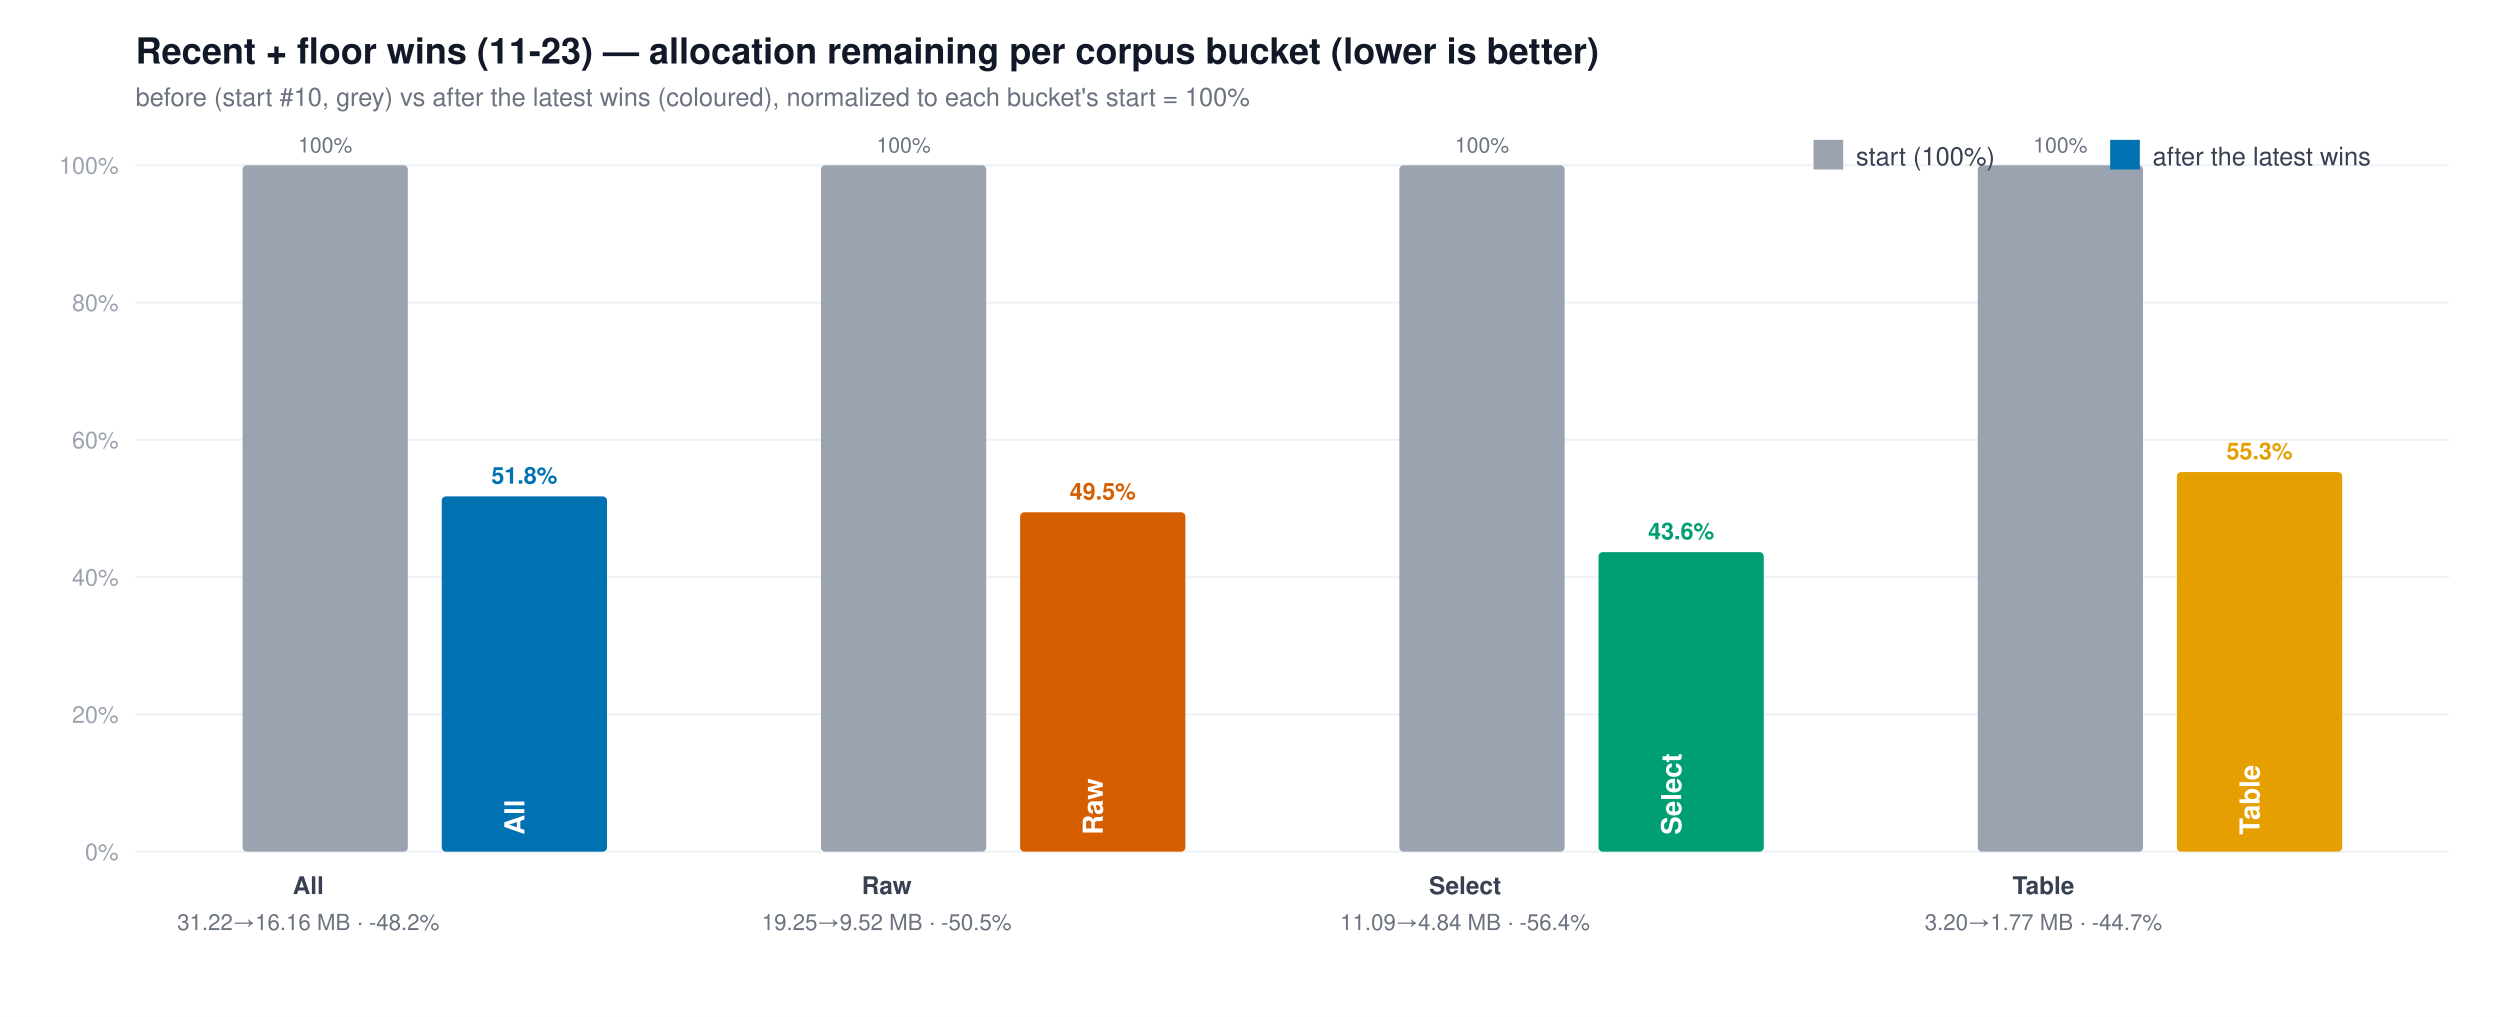
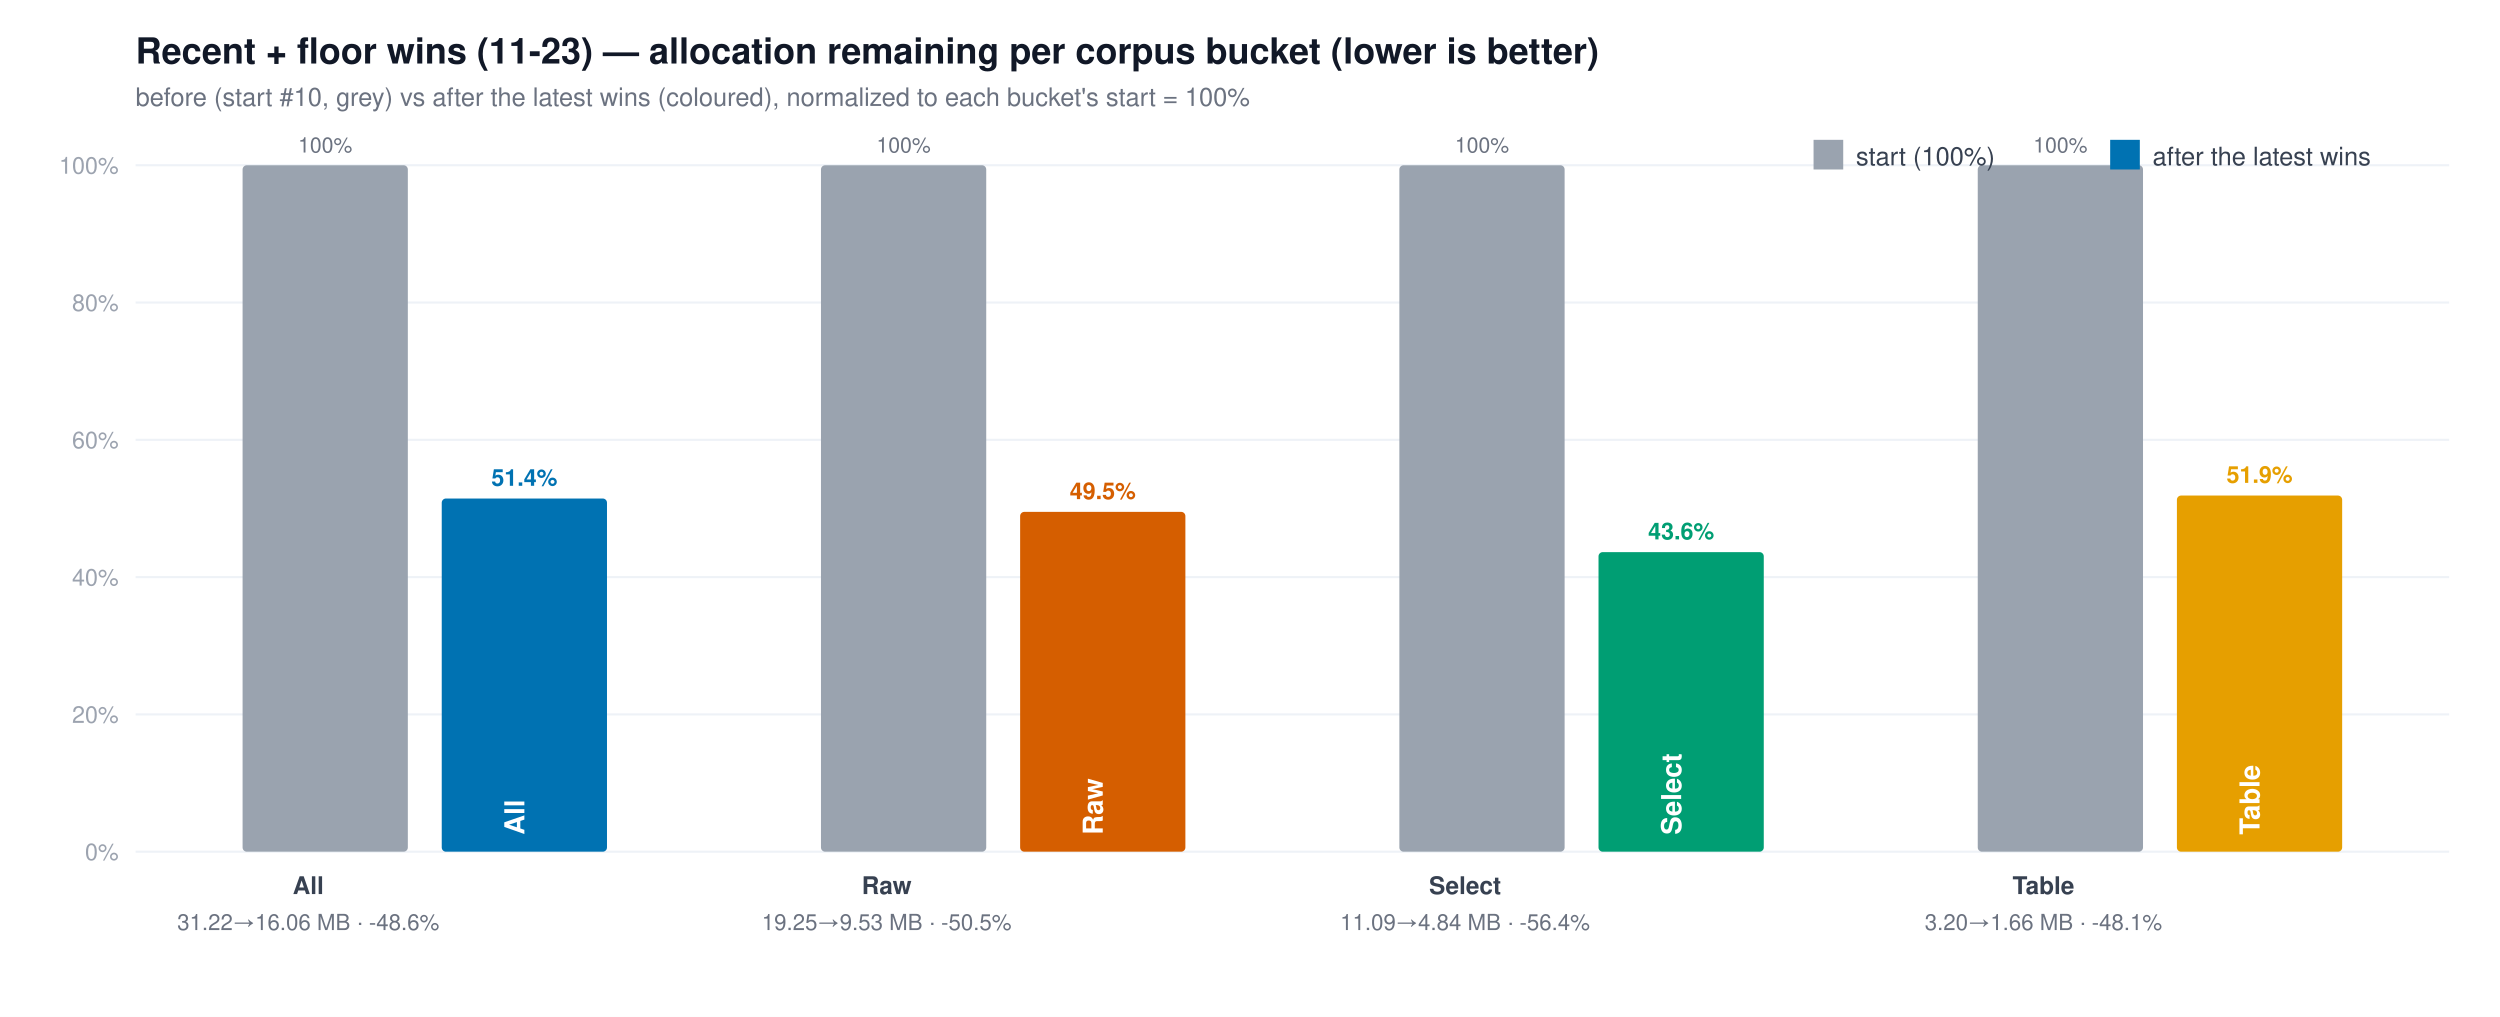
<svg xmlns="http://www.w3.org/2000/svg" width="1180" height="480" viewBox="0 0 1180 480" font-family="Segoe UI,Helvetica,Arial,sans-serif">
  <rect width="1180" height="480" fill="#ffffff" />
  <text x="64" y="30" font-size="17" font-weight="700" fill="#111827">Recent + floor wins (11-23) — allocation remaining per corpus bucket (lower is better)</text>
  <text x="64" y="50" font-size="12" fill="#6b7280">before (start #10, grey) vs after the latest wins (coloured), normalized to each bucket's start = 100%</text>
  <line x1="64" y1="402" x2="1156" y2="402" stroke="#eef2f7" />
  <text x="56" y="406" text-anchor="end" font-size="11" fill="#9ca3af">0%</text>
  <line x1="64" y1="337.2" x2="1156" y2="337.2" stroke="#eef2f7" />
  <text x="56" y="341.2" text-anchor="end" font-size="11" fill="#9ca3af">20%</text>
  <line x1="64" y1="272.4" x2="1156" y2="272.4" stroke="#eef2f7" />
  <text x="56" y="276.4" text-anchor="end" font-size="11" fill="#9ca3af">40%</text>
  <line x1="64" y1="207.6" x2="1156" y2="207.6" stroke="#eef2f7" />
  <text x="56" y="211.6" text-anchor="end" font-size="11" fill="#9ca3af">60%</text>
  <line x1="64" y1="142.8" x2="1156" y2="142.8" stroke="#eef2f7" />
  <text x="56" y="146.8" text-anchor="end" font-size="11" fill="#9ca3af">80%</text>
  <line x1="64" y1="78" x2="1156" y2="78" stroke="#eef2f7" />
  <text x="56" y="82" text-anchor="end" font-size="11" fill="#9ca3af">100%</text>
  <rect x="114.5" y="78" width="78" height="324" rx="2" fill="#9AA3AF" />
  <text x="153.5" y="72" text-anchor="middle" font-size="10" fill="#6b7280">100%</text>
-   <rect x="208.5" y="234.3" width="78" height="167.7" rx="2" fill="#0072B2" />
+   <rect x="208.5" y="235.3" width="78" height="166.7" rx="2" fill="#0072B2" />
  <text x="247.5" y="394" transform="rotate(-90 247.5 394)" font-size="13" font-weight="700" fill="#ffffff">All</text>
-   <text x="247.5" y="228.3" text-anchor="middle" font-size="11" font-weight="700" fill="#0072B2">51.8%</text>
+   <text x="247.5" y="229.3" text-anchor="middle" font-size="11" font-weight="700" fill="#0072B2">51.4%</text>
  <text x="145.5" y="422" text-anchor="middle" font-size="11.5" font-weight="600" fill="#374151">All</text>
-   <text x="145.5" y="439" text-anchor="middle" font-size="10.5" fill="#6b7280">31.22→16.16 MB · -48.2%</text>
+   <text x="145.5" y="439" text-anchor="middle" font-size="10.5" fill="#6b7280">31.22→16.06 MB · -48.6%</text>
  <rect x="387.5" y="78" width="78" height="324" rx="2" fill="#9AA3AF" />
  <text x="426.5" y="72" text-anchor="middle" font-size="10" fill="#6b7280">100%</text>
-   <rect x="481.5" y="241.8" width="78" height="160.2" rx="2" fill="#D55E00" />
+   <rect x="481.5" y="241.6" width="78" height="160.4" rx="2" fill="#D55E00" />
  <text x="520.5" y="394" transform="rotate(-90 520.5 394)" font-size="13" font-weight="700" fill="#ffffff">Raw</text>
-   <text x="520.5" y="235.8" text-anchor="middle" font-size="11" font-weight="700" fill="#D55E00">49.5%</text>
+   <text x="520.5" y="235.6" text-anchor="middle" font-size="11" font-weight="700" fill="#D55E00">49.5%</text>
  <text x="418.5" y="422" text-anchor="middle" font-size="11.5" font-weight="600" fill="#374151">Raw</text>
-   <text x="418.5" y="439" text-anchor="middle" font-size="10.5" fill="#6b7280">19.25→9.52 MB · -50.5%</text>
+   <text x="418.5" y="439" text-anchor="middle" font-size="10.5" fill="#6b7280">19.25→9.53 MB · -50.5%</text>
  <rect x="660.5" y="78" width="78" height="324" rx="2" fill="#9AA3AF" />
  <text x="699.5" y="72" text-anchor="middle" font-size="10" fill="#6b7280">100%</text>
  <rect x="754.5" y="260.6" width="78" height="141.4" rx="2" fill="#009E73" />
  <text x="793.5" y="394" transform="rotate(-90 793.5 394)" font-size="13" font-weight="700" fill="#ffffff">Select</text>
  <text x="793.5" y="254.6" text-anchor="middle" font-size="11" font-weight="700" fill="#009E73">43.6%</text>
  <text x="691.5" y="422" text-anchor="middle" font-size="11.5" font-weight="600" fill="#374151">Select</text>
  <text x="691.5" y="439" text-anchor="middle" font-size="10.5" fill="#6b7280">11.09→4.84 MB · -56.4%</text>
  <rect x="933.5" y="78" width="78" height="324" rx="2" fill="#9AA3AF" />
  <text x="972.5" y="72" text-anchor="middle" font-size="10" fill="#6b7280">100%</text>
-   <rect x="1027.5" y="222.8" width="78" height="179.2" rx="2" fill="#E69F00" />
+   <rect x="1027.5" y="233.9" width="78" height="168.1" rx="2" fill="#E69F00" />
  <text x="1066.5" y="394" transform="rotate(-90 1066.5 394)" font-size="13" font-weight="700" fill="#ffffff">Table</text>
-   <text x="1066.5" y="216.8" text-anchor="middle" font-size="11" font-weight="700" fill="#E69F00">55.3%</text>
+   <text x="1066.5" y="227.9" text-anchor="middle" font-size="11" font-weight="700" fill="#E69F00">51.9%</text>
  <text x="964.5" y="422" text-anchor="middle" font-size="11.5" font-weight="600" fill="#374151">Table</text>
-   <text x="964.5" y="439" text-anchor="middle" font-size="10.5" fill="#6b7280">3.20→1.77 MB · -44.7%</text>
+   <text x="964.5" y="439" text-anchor="middle" font-size="10.5" fill="#6b7280">3.20→1.66 MB · -48.1%</text>
  <rect x="856" y="66" width="14" height="14" fill="#9AA3AF" />
  <text x="876" y="78" font-size="12" fill="#374151">start (100%)</text>
  <rect x="996" y="66" width="14" height="14" fill="#0072B2" />
  <text x="1016" y="78" font-size="12" fill="#374151">after the latest wins</text>
</svg>
